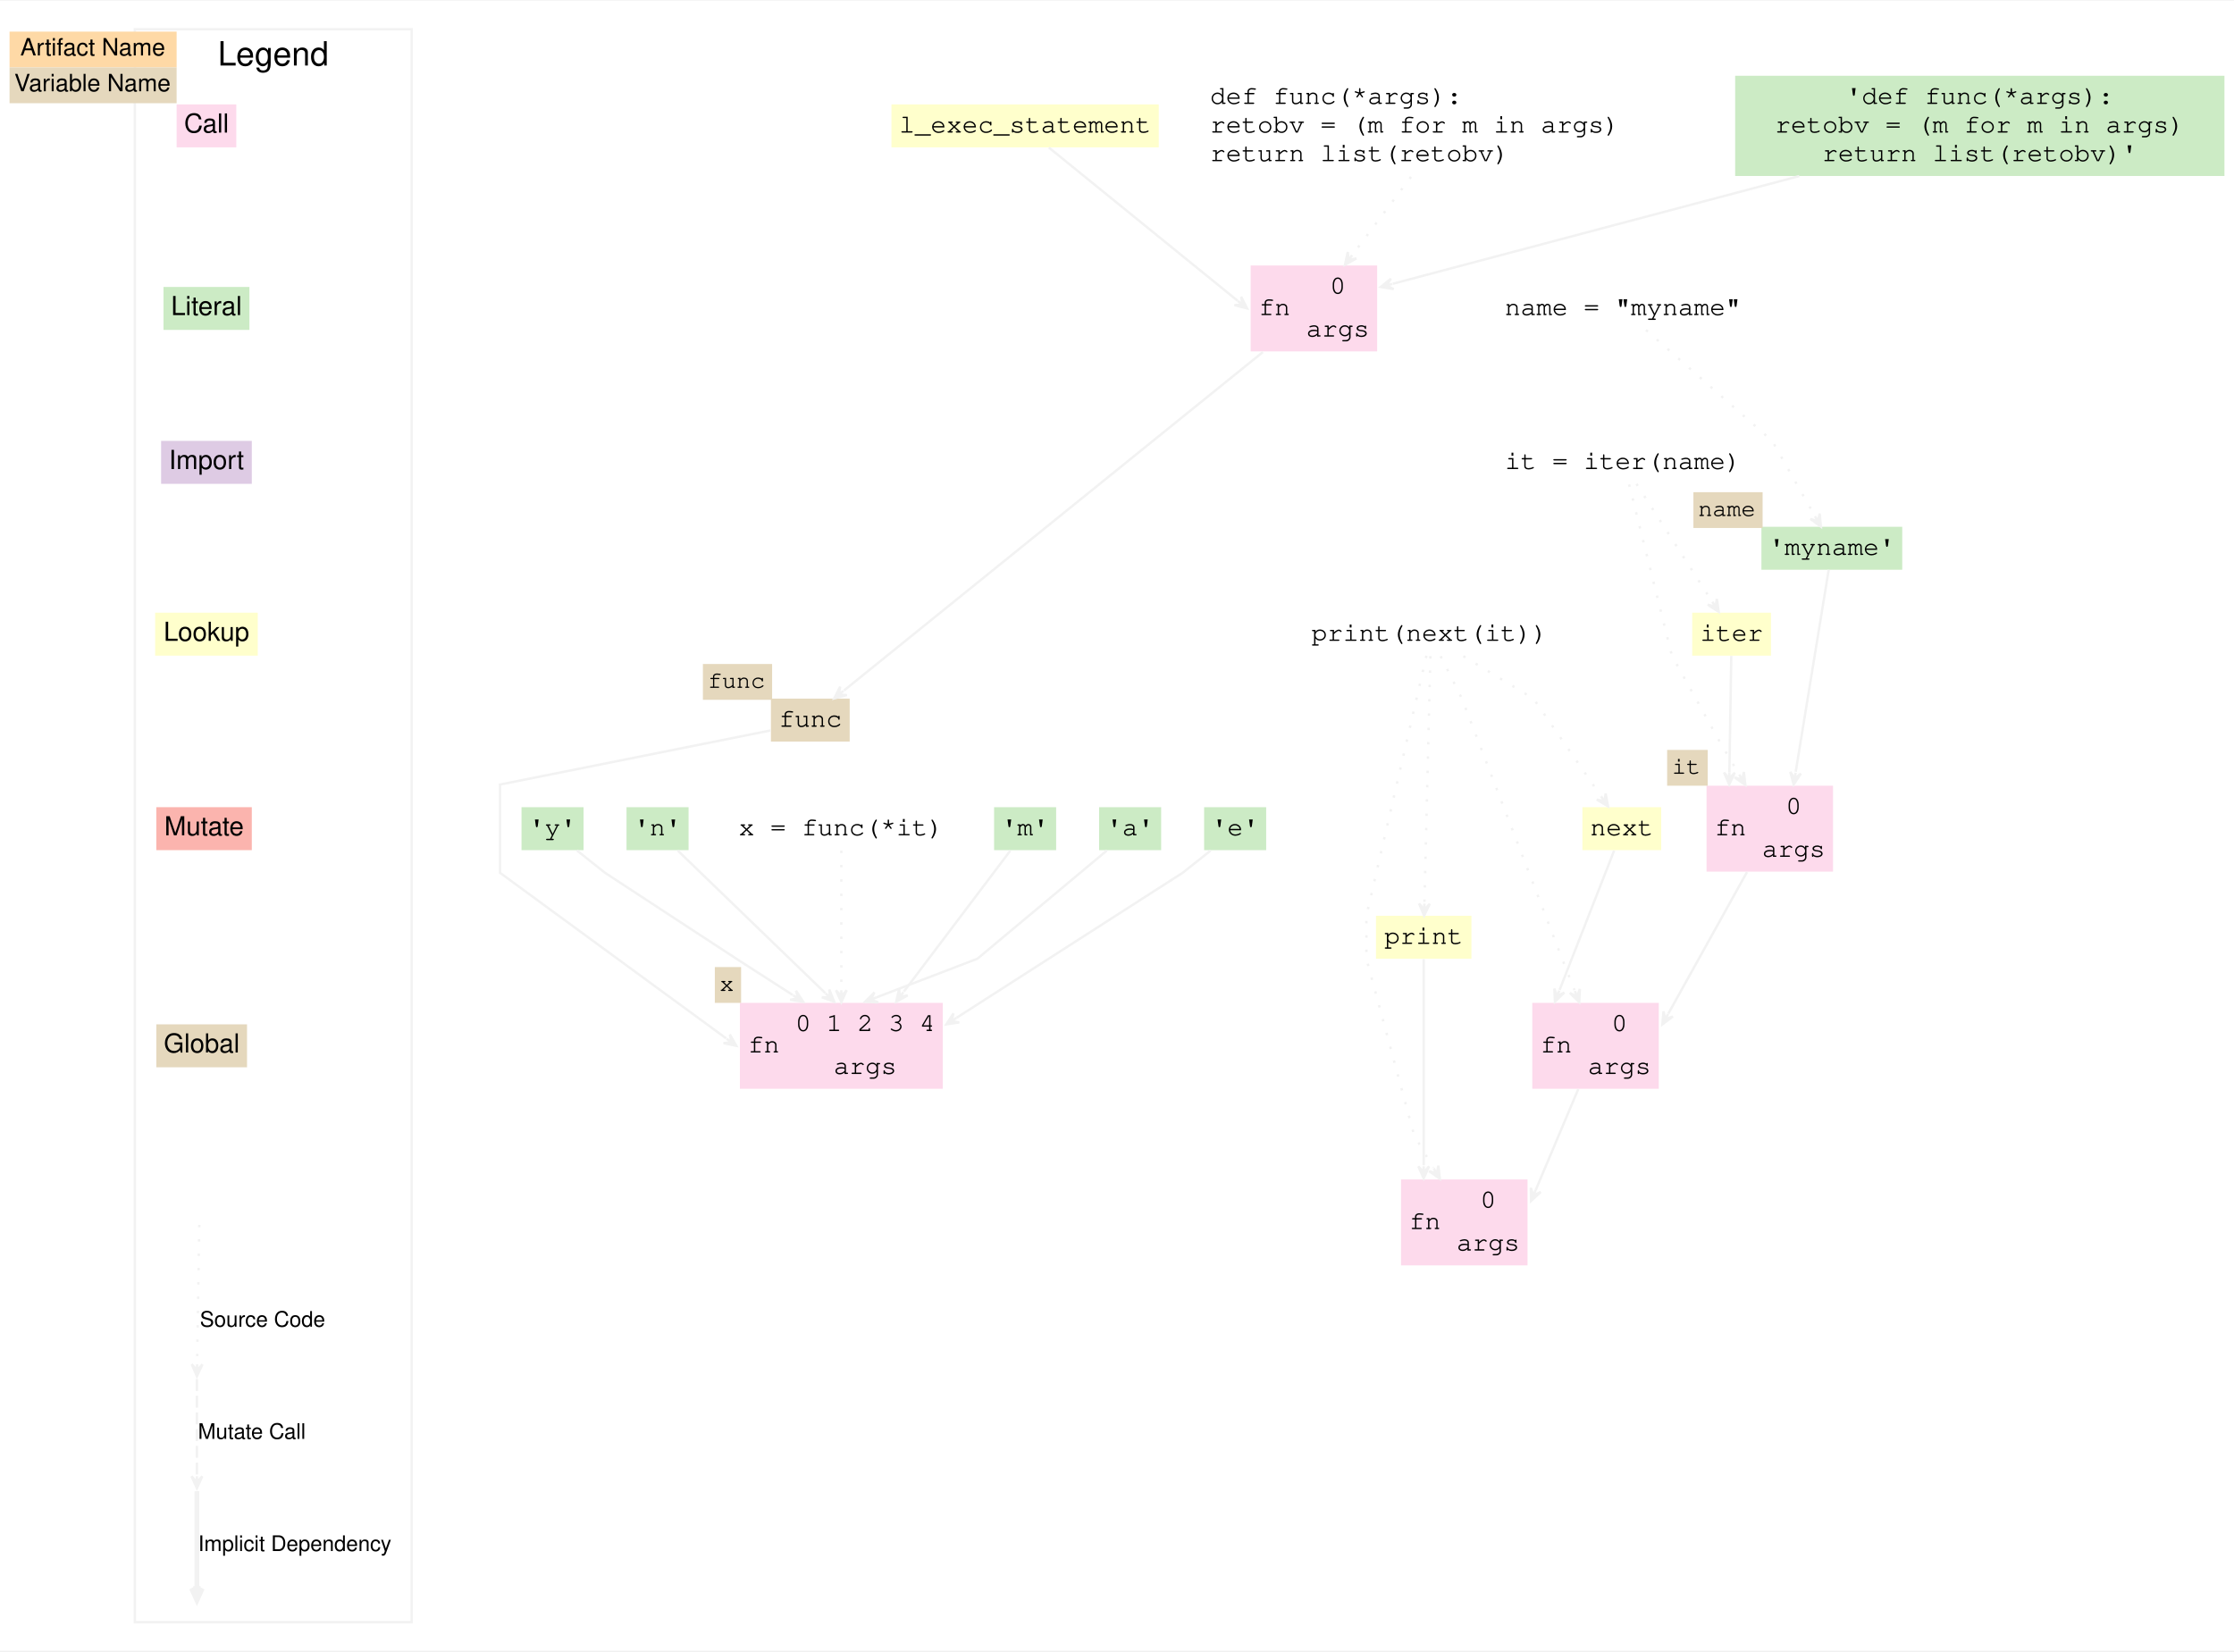
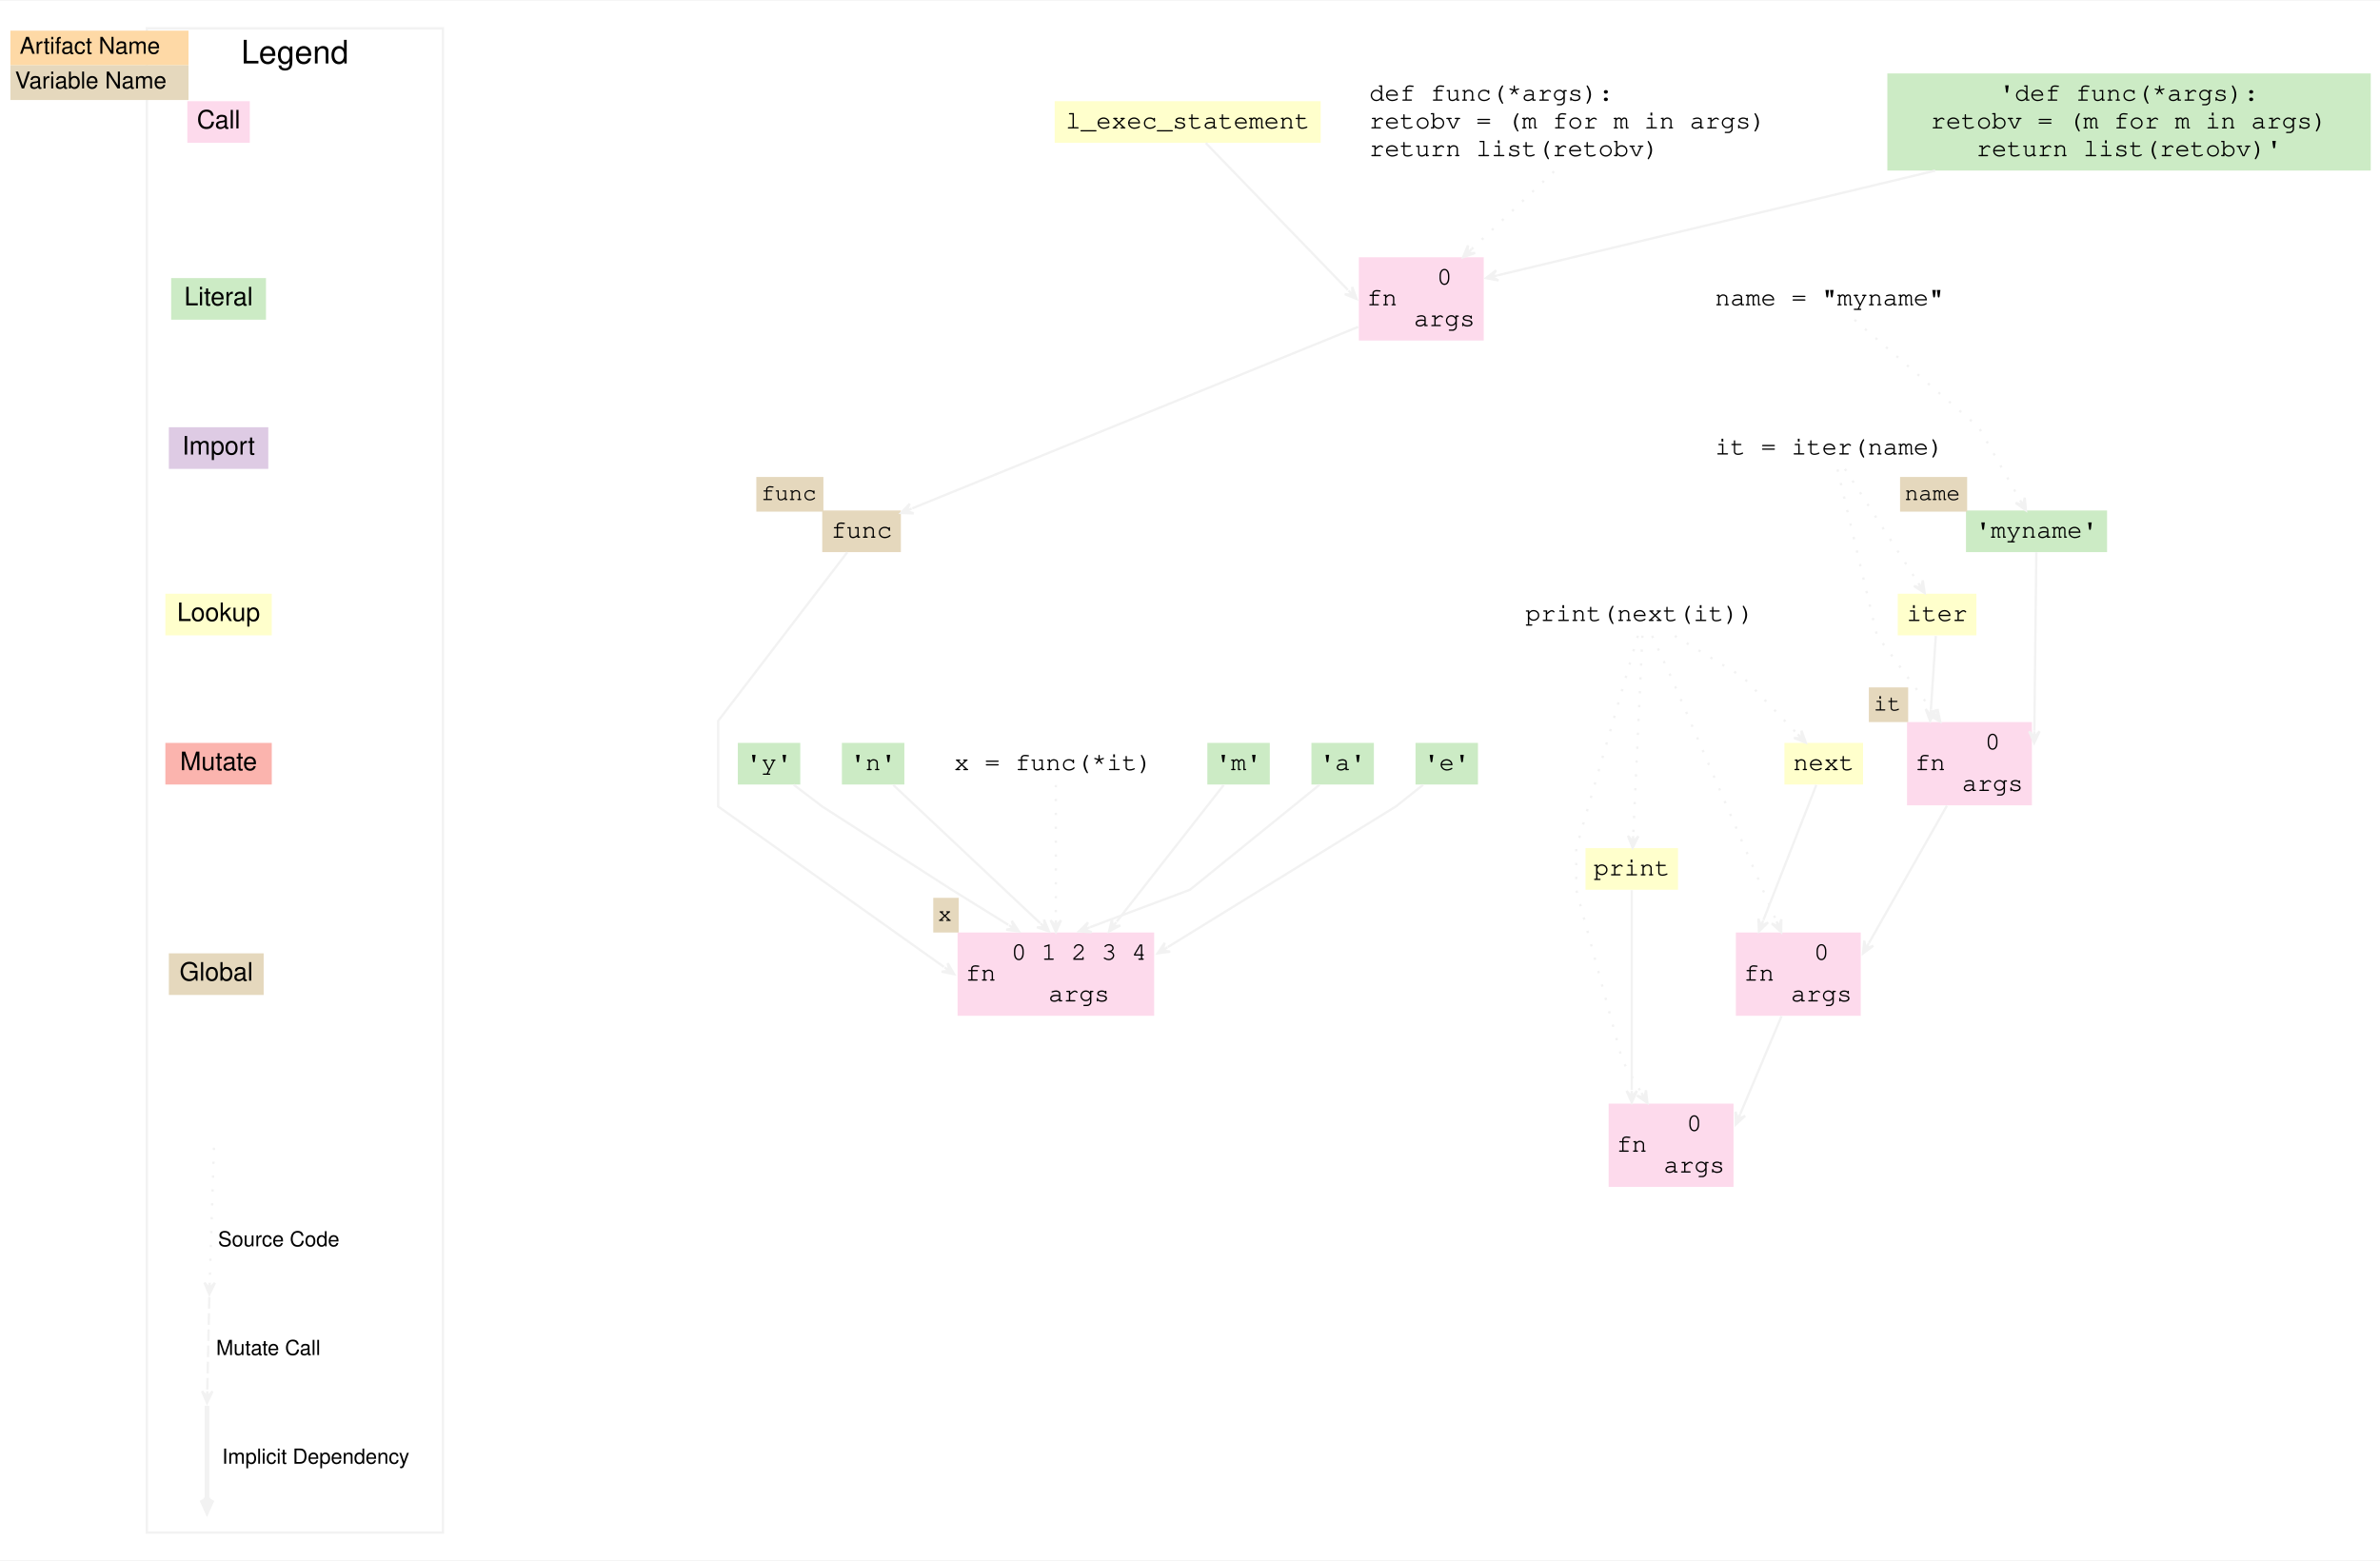
- <svg xmlns="http://www.w3.org/2000/svg" width="936pt" height="692pt" viewBox="0 0 936 691.5">
-   <g class="graph" transform="scale(1) translate(4 687.5)">
-     <polygon points="-4 4 -4 -687.5 932 -687.5 932 4" fill="#fff" stroke="transparent" />
+ <svg xmlns="http://www.w3.org/2000/svg" width="1029pt" height="675pt" viewBox="0 0 1029 674.5">
+   <g class="graph" transform="scale(1) translate(4 670.5)">
+     <polygon points="-4 4 -4 -670.5 1025 -670.5 1025 4" fill="#fff" stroke="transparent" />
    <g class="cluster">
-       <polygon points="52.5 -8 52.5 -675.5 168.5 -675.5 168.5 -8" fill="none" stroke="#f2f2f2" />
-       <text x="110.5" y="-660.3" font-family="Helvetica,sans-Serif" font-size="14" text-anchor="middle">Legend</text>
-     </g>
-     <g class="node">
-       <polygon points="70 -626 70 -644 95 -644 95 -626" fill="#fddaec" stroke="#f2f2f2" stroke-width="0" />
-       <text x="82.5" y="-632.2" fill="#000000" font-family="Helvetica,sans-Serif" font-size="11" text-anchor="middle">Call</text>
-       <polygon points="0 -659.5 0 -674.5 70 -674.5 70 -659.5" fill="#fed9a6" stroke="transparent" />
-       <text x="4.5" y="-664.5" fill="#000000" font-family="Helvetica,sans-Serif" font-size="10">Artifact Name</text>
-       <polygon points="0 -644.5 0 -659.5 70 -659.5 70 -644.5" fill="#e5d8bd" stroke="transparent" />
-       <text x="2" y="-649.5" fill="#000000" font-family="Helvetica,sans-Serif" font-size="10">Variable Name</text>
-       <polygon points="100.5 -567.5 64.5 -567.5 64.5 -549.5 100.5 -549.5" fill="#ccebc5" stroke="#f2f2f2" stroke-width="0" />
-       <text x="82.5" y="-555.7" fill="#000000" font-family="Helvetica,sans-Serif" font-size="11" text-anchor="middle">Literal</text>
-       <polygon points="101.5 -503 63.5 -503 63.5 -485 101.5 -485" fill="#decbe4" stroke="#f2f2f2" stroke-width="0" />
-       <text x="82.5" y="-491.2" fill="#000000" font-family="Helvetica,sans-Serif" font-size="11" text-anchor="middle">Import</text>
-       <polygon points="104 -431 61 -431 61 -413 104 -413" fill="#ffc" stroke="#f2f2f2" stroke-width="0" />
-       <text x="82.5" y="-419.2" fill="#000000" font-family="Helvetica,sans-Serif" font-size="11" text-anchor="middle">Lookup</text>
-       <polygon points="61.5 -331.5 61.5 -349.5 101.5 -349.5 101.5 -331.5" fill="#fbb4ae" stroke="#f2f2f2" stroke-width="0" />
-       <text x="81.5" y="-337.7" fill="#000000" font-family="Helvetica,sans-Serif" font-size="11" text-anchor="middle">Mutate</text>
-       <polygon points="99.5 -258.5 61.5 -258.5 61.5 -240.5 99.5 -240.5" fill="#e5d8bd" stroke="#f2f2f2" stroke-width="0" />
-       <text x="80.5" y="-246.7" fill="#000000" font-family="Helvetica,sans-Serif" font-size="11" text-anchor="middle">Global</text>
+       <polygon points="59.5 -8 59.5 -658.5 187.5 -658.5 187.5 -8" fill="none" stroke="#f2f2f2" />
+       <text x="123.5" y="-643.3" font-family="Helvetica,sans-Serif" font-size="14" text-anchor="middle">Legend</text>
+     </g>
+     <g class="node">
+       <polygon points="77 -609 77 -627 104 -627 104 -609" fill="#fddaec" stroke="#f2f2f2" stroke-width="0" />
+       <text x="90.5" y="-615.2" fill="#000000" font-family="Helvetica,sans-Serif" font-size="11" text-anchor="middle">Call</text>
+       <polygon points="0.5 -642.5 0.5 -657.5 77.5 -657.5 77.5 -642.5" fill="#fed9a6" stroke="transparent" />
+       <text x="4.5" y="-647.5" fill="#000000" font-family="Helvetica,sans-Serif" font-size="10">Artifact Name</text>
+       <polygon points="0.5 -627.5 0.5 -642.5 77.5 -642.5 77.5 -627.5" fill="#e5d8bd" stroke="transparent" />
+       <text x="2.5" y="-632.5" fill="#000000" font-family="Helvetica,sans-Serif" font-size="10">Variable Name</text>
+       <polygon points="111 -550.5 70 -550.5 70 -532.5 111 -532.5" fill="#ccebc5" stroke="#f2f2f2" stroke-width="0" />
+       <text x="90.5" y="-538.7" fill="#000000" font-family="Helvetica,sans-Serif" font-size="11" text-anchor="middle">Literal</text>
+       <polygon points="112 -486 69 -486 69 -468 112 -468" fill="#decbe4" stroke="#f2f2f2" stroke-width="0" />
+       <text x="90.5" y="-474.2" fill="#000000" font-family="Helvetica,sans-Serif" font-size="11" text-anchor="middle">Import</text>
+       <polygon points="113.5 -414 67.5 -414 67.5 -396 113.5 -396" fill="#ffc" stroke="#f2f2f2" stroke-width="0" />
+       <text x="90.5" y="-402.2" fill="#000000" font-family="Helvetica,sans-Serif" font-size="11" text-anchor="middle">Lookup</text>
+       <polygon points="67.5 -331.5 67.5 -349.5 113.5 -349.5 113.5 -331.5" fill="#fbb4ae" stroke="#f2f2f2" stroke-width="0" />
+       <text x="90.5" y="-337.7" fill="#000000" font-family="Helvetica,sans-Serif" font-size="11" text-anchor="middle">Mutate</text>
+       <polygon points="110 -258.5 69 -258.5 69 -240.5 110 -240.5" fill="#e5d8bd" stroke="#f2f2f2" stroke-width="0" />
+       <text x="89.5" y="-246.7" fill="#000000" font-family="Helvetica,sans-Serif" font-size="11" text-anchor="middle">Global</text>
    </g>
    <g class="edge">
-       <path d="m79.5-174.45c-0.03 1.58-0.69 43.52-0.92 58.33" fill="none" stroke="#f2f2f2" stroke-dasharray="1,5" />
-       <polygon points="78.5 -111.04 80.83 -116.01 78.54 -113.54 78.58 -116.04 78.58 -116.04 78.58 -116.04 78.54 -113.54 76.33 -116.08 78.5 -111.04" fill="#f2f2f2" stroke="#f2f2f2" />
-       <text x="106" y="-131.8" font-family="Helvetica,sans-Serif" font-size="9" text-anchor="middle">Source Code</text>
-       <path d="m78.5-109.87v40.47" fill="none" stroke="#f2f2f2" stroke-dasharray="5,2" />
-       <polygon points="78.5 -64.12 80.75 -69.12 78.5 -66.62 78.5 -69.12 78.5 -69.12 78.5 -69.12 78.5 -66.62 76.25 -69.12 78.5 -64.12" fill="#f2f2f2" stroke="#f2f2f2" />
-       <text x="101.5" y="-84.8" font-family="Helvetica,sans-Serif" font-size="9" text-anchor="middle">Mutate Call</text>
-       <path d="m78.5-62.87v40.47" fill="none" stroke="#f2f2f2" stroke-width="2" />
-       <polygon points="78.5 -17.12 80.75 -22.12 79 -19.62 79 -22.12 78.5 -22.12 78 -22.12 78 -19.62 76.25 -22.12 78.5 -17.12" fill="#f2f2f2" stroke="#f2f2f2" stroke-width="2" />
-       <text x="119.5" y="-37.8" font-family="Helvetica,sans-Serif" font-size="9" text-anchor="middle">Implicit Dependency</text>
-     </g>
-     <g class="node">
-       <polygon points="481.5 -644 369.5 -644 369.5 -626 481.5 -626" fill="#ffc" stroke="#f2f2f2" stroke-width="0" />
-       <text x="425.5" y="-632.2" fill="#000000" font-family="Courier,monospace" font-size="11" text-anchor="middle">l_exec_statement</text>
-       <polygon points="520 -540.5 520 -576.5 573 -576.5 573 -540.5" fill="#fddaec" stroke="#f2f2f2" stroke-width="0" />
-       <text x="530" y="-555.7" fill="#000000" font-family="Courier,monospace" font-size="11" text-anchor="middle">fn</text>
-       <polyline points="540 -540.5 540 -576.5" fill="none" stroke="#f2f2f2" stroke-width="0" />
-       <text x="556.5" y="-564.7" fill="#000000" font-family="Courier,monospace" font-size="11" text-anchor="middle">0</text>
-       <polyline points="540 -558.5 573 -558.5" fill="none" stroke="#f2f2f2" stroke-width="0" />
-       <text x="556.5" y="-546.7" fill="#000000" font-family="Courier,monospace" font-size="11" text-anchor="middle">args</text>
-     </g>
-     <g class="edge" stroke="#f2f2f2">
-       <path d="m435.45-625.92c20.25 16.43 65.45 53.13 79.08 64.2" fill="none" />
-       <polygon points="518.5 -558.5 516.04 -563.4 516.56 -560.08 514.62 -561.65 514.62 -561.65 514.62 -561.65 516.56 -560.08 513.2 -559.9 518.5 -558.5" fill="#f2f2f2" />
-     </g>
-     <g class="node">
-       <polygon points="928 -656 723 -656 723 -614 928 -614" fill="#ccebc5" stroke="#f2f2f2" stroke-width="0" />
+       <path d="m88.5-174.45c-0.05 1.58-1.37 43.52-1.84 58.33" fill="none" stroke="#f2f2f2" stroke-dasharray="1,5" />
+       <polygon points="86.5 -111.04 88.91 -115.97 86.58 -113.54 86.66 -116.04 86.66 -116.04 86.66 -116.04 86.58 -113.54 84.41 -116.11 86.5 -111.04" fill="#f2f2f2" stroke="#f2f2f2" />
+       <text x="116.5" y="-131.8" font-family="Helvetica,sans-Serif" font-size="9" text-anchor="middle">Source Code</text>
+       <path d="m86.5-109.87c-0.05 2.11-0.63 28.8-0.88 40.47" fill="none" stroke="#f2f2f2" stroke-dasharray="5,2" />
+       <polygon points="85.5 -64.12 87.86 -69.07 85.56 -66.62 85.61 -69.12 85.61 -69.12 85.61 -69.12 85.56 -66.62 83.36 -69.17 85.5 -64.12" fill="#f2f2f2" stroke="#f2f2f2" />
+       <text x="112" y="-84.8" font-family="Helvetica,sans-Serif" font-size="9" text-anchor="middle">Mutate Call</text>
+       <path d="m85.5-62.87v40.47" fill="none" stroke="#f2f2f2" stroke-width="2" />
+       <polygon points="85.5 -17.12 87.75 -22.12 86 -19.62 86 -22.12 85.5 -22.12 85 -22.12 85 -19.62 83.25 -22.12 85.5 -17.12" fill="#f2f2f2" stroke="#f2f2f2" stroke-width="2" />
+       <text x="132.5" y="-37.8" font-family="Helvetica,sans-Serif" font-size="9" text-anchor="middle">Implicit Dependency</text>
+     </g>
+     <g class="node">
+       <polygon points="567 -627 452 -627 452 -609 567 -609" fill="#ffc" stroke="#f2f2f2" stroke-width="0" />
+       <text x="509.5" y="-615.2" fill="#000000" font-family="Courier,monospace" font-size="11" text-anchor="middle">l_exec_statement</text>
+       <polygon points="583.5 -523.5 583.5 -559.5 637.5 -559.5 637.5 -523.5" fill="#fddaec" stroke="#f2f2f2" stroke-width="0" />
+       <text x="593.5" y="-538.7" fill="#000000" font-family="Courier,monospace" font-size="11" text-anchor="middle">fn</text>
+       <polyline points="603.5 -523.5 603.5 -559.5" fill="none" stroke="#f2f2f2" stroke-width="0" />
+       <text x="620.5" y="-547.7" fill="#000000" font-family="Courier,monospace" font-size="11" text-anchor="middle">0</text>
+       <polyline points="603.5 -541.5 637.5 -541.5" fill="none" stroke="#f2f2f2" stroke-width="0" />
+       <text x="620.5" y="-529.7" fill="#000000" font-family="Courier,monospace" font-size="11" text-anchor="middle">args</text>
+     </g>
+     <g class="edge" stroke="#f2f2f2">
+       <path d="m517.31-608.92c15.6 16.13 50.07 51.78 61.46 63.56" fill="none" />
+       <polygon points="582.5 -541.5 580.64 -546.66 580.76 -543.3 579.02 -545.09 579.02 -545.09 579.02 -545.09 580.76 -543.3 577.41 -543.53 582.5 -541.5" fill="#f2f2f2" />
+     </g>
+     <g class="node">
+       <polygon points="1021 -639 812 -639 812 -597 1021 -597" fill="#ccebc5" stroke="#f2f2f2" stroke-width="0" />
      <g fill="#000000" font-family="Courier,monospace" font-size="11" text-anchor="middle">
-         <text x="825.5" y="-644.2">'def func(*args):</text>
-         <text x="825.5" y="-632.2">retobv = (m for m in args)</text>
-         <text x="825.5" y="-620.2">return list(retobv)'</text>
+         <text x="916.5" y="-627.2">'def func(*args):</text>
+         <text x="916.5" y="-615.2">retobv = (m for m in args)</text>
+         <text x="916.5" y="-603.2">return list(retobv)'</text>
      </g>
    </g>
    <g class="edge" stroke="#f2f2f2">
-       <path d="m749.85-613.96c-64.09 16.98-148.89 39.45-170.28 45.12" fill="none" />
-       <polygon points="574.5 -567.5 579.91 -566.61 576.92 -568.14 579.33 -568.78 579.33 -568.78 579.33 -568.78 576.92 -568.14 578.76 -570.96 574.5 -567.5" fill="#f2f2f2" />
-     </g>
-     <g class="node">
-       <polygon points="352 -395 319 -395 319 -377 352 -377" fill="#e5d8bd" stroke="#f2f2f2" stroke-width="0" />
-       <text x="335.5" y="-383.2" fill="#000000" font-family="Courier,monospace" font-size="11" text-anchor="middle">func</text>
-       <polygon points="290.5 -394.5 290.5 -409.5 319.5 -409.5 319.5 -394.5" fill="#e5d8bd" stroke="transparent" />
-       <text x="292.5" y="-399.5" fill="#000000" font-family="Courier,monospace" font-size="10">func</text>
-       <polygon points="306 -231.5 306 -267.5 391 -267.5 391 -231.5" fill="#fddaec" stroke="#f2f2f2" stroke-width="0" />
-       <text x="316" y="-246.7" fill="#000000" font-family="Courier,monospace" font-size="11" text-anchor="middle">fn</text>
-       <polyline points="326 -231.5 326 -267.5" fill="none" stroke="#f2f2f2" stroke-width="0" />
-       <text x="332.5" y="-255.7" fill="#000000" font-family="Courier,monospace" font-size="11" text-anchor="middle">0</text>
-       <polyline points="339 -249.5 339 -267.5" fill="none" stroke="#f2f2f2" stroke-width="0" />
-       <text x="345.5" y="-255.7" fill="#000000" font-family="Courier,monospace" font-size="11" text-anchor="middle">1</text>
-       <polyline points="352 -249.5 352 -267.5" fill="none" stroke="#f2f2f2" stroke-width="0" />
-       <text x="358.5" y="-255.7" fill="#000000" font-family="Courier,monospace" font-size="11" text-anchor="middle">2</text>
-       <polyline points="365 -249.5 365 -267.5" fill="none" stroke="#f2f2f2" stroke-width="0" />
-       <text x="371.5" y="-255.7" fill="#000000" font-family="Courier,monospace" font-size="11" text-anchor="middle">3</text>
-       <polyline points="378 -249.5 378 -267.5" fill="none" stroke="#f2f2f2" stroke-width="0" />
-       <text x="384.5" y="-255.7" fill="#000000" font-family="Courier,monospace" font-size="11" text-anchor="middle">4</text>
-       <polyline points="326 -249.5 391 -249.5" fill="none" stroke="#f2f2f2" stroke-width="0" />
-       <text x="358.5" y="-237.7" fill="#000000" font-family="Courier,monospace" font-size="11" text-anchor="middle">args</text>
-       <polygon points="295.5 -267.5 295.5 -282.5 306.5 -282.5 306.5 -267.5" fill="#e5d8bd" stroke="transparent" />
-       <text x="297.5" y="-272.5" fill="#000000" font-family="Courier,monospace" font-size="10">x</text>
-     </g>
-     <g class="edge" stroke="#f2f2f2">
-       <path d="m318.77-381.65c-35.11 7.02-113.27 22.65-113.27 22.65v37s75.8 55.51 94.75 69.38" fill="none" />
-       <polygon points="304.5 -249.5 301.8 -254.27 302.48 -250.98 300.47 -252.45 300.47 -252.45 300.47 -252.45 302.48 -250.98 299.14 -250.64 304.5 -249.5" fill="#f2f2f2" />
-       <path d="m525.11-540.21c-43.09 34.82-139.3 112.56-175.49 141.8" fill="none" />
-       <polygon points="345.52 -395.09 350.82 -396.49 347.46 -396.66 349.4 -398.24 349.4 -398.24 349.4 -398.24 347.46 -396.66 347.99 -399.99 345.52 -395.09" fill="#f2f2f2" />
-     </g>
-     <g class="node">
-       <polygon points="793 -467 734 -467 734 -449 793 -449" fill="#ccebc5" stroke="#f2f2f2" stroke-width="0" />
-       <text x="763.5" y="-455.2" fill="#000000" font-family="Courier,monospace" font-size="11" text-anchor="middle">'myname'</text>
-       <polygon points="705.5 -466.5 705.5 -481.5 734.5 -481.5 734.5 -466.5" fill="#e5d8bd" stroke="transparent" />
-       <text x="707.5" y="-471.5" fill="#000000" font-family="Courier,monospace" font-size="10">name</text>
-       <polygon points="711 -322.5 711 -358.5 764 -358.5 764 -322.5" fill="#fddaec" stroke="#f2f2f2" stroke-width="0" />
-       <text x="721" y="-337.7" fill="#000000" font-family="Courier,monospace" font-size="11" text-anchor="middle">fn</text>
-       <polyline points="731 -322.5 731 -358.5" fill="none" stroke="#f2f2f2" stroke-width="0" />
-       <text x="747.5" y="-346.7" fill="#000000" font-family="Courier,monospace" font-size="11" text-anchor="middle">0</text>
-       <polyline points="731 -340.5 764 -340.5" fill="none" stroke="#f2f2f2" stroke-width="0" />
-       <text x="747.5" y="-328.7" fill="#000000" font-family="Courier,monospace" font-size="11" text-anchor="middle">args</text>
-       <polygon points="694.5 -358.5 694.5 -373.5 711.5 -373.5 711.5 -358.5" fill="#e5d8bd" stroke="transparent" />
-       <text x="696.5" y="-363.5" fill="#000000" font-family="Courier,monospace" font-size="10">it</text>
-     </g>
-     <g class="edge" stroke="#f2f2f2">
-       <path d="m762.19-448.98c-3.16 19.38-11.16 68.37-13.82 84.64" fill="none" />
-       <polygon points="747.5 -359 750.53 -363.57 747.9 -361.47 748.31 -363.93 748.31 -363.93 748.31 -363.93 747.9 -361.47 746.09 -364.3 747.5 -359" fill="#f2f2f2" />
-     </g>
-     <g class="node">
-       <polygon points="738 -431 705 -431 705 -413 738 -413" fill="#ffc" stroke="#f2f2f2" stroke-width="0" />
-       <text x="721.5" y="-419.2" fill="#000000" font-family="Courier,monospace" font-size="11" text-anchor="middle">iter</text>
-     </g>
-     <g class="edge" stroke="#f2f2f2">
-       <path d="m721.37-412.89c-0.21 12.99-0.62 38.13-0.79 48.85" fill="none" />
-       <polygon points="720.5 -359 722.83 -363.96 720.54 -361.5 720.58 -364 720.58 -364 720.58 -364 720.54 -361.5 718.33 -364.04 720.5 -359" fill="#f2f2f2" />
-     </g>
-     <g class="node">
-       <polygon points="638 -231.5 638 -267.5 691 -267.5 691 -231.5" fill="#fddaec" stroke="#f2f2f2" stroke-width="0" />
-       <text x="648" y="-246.7" fill="#000000" font-family="Courier,monospace" font-size="11" text-anchor="middle">fn</text>
-       <polyline points="658 -231.5 658 -267.5" fill="none" stroke="#f2f2f2" stroke-width="0" />
-       <text x="674.5" y="-255.7" fill="#000000" font-family="Courier,monospace" font-size="11" text-anchor="middle">0</text>
-       <polyline points="658 -249.5 691 -249.5" fill="none" stroke="#f2f2f2" stroke-width="0" />
-       <text x="674.5" y="-237.7" fill="#000000" font-family="Courier,monospace" font-size="11" text-anchor="middle">args</text>
-     </g>
-     <g class="edge" stroke="#f2f2f2">
-       <path d="m727.96-322.32c-10.53 18.95-26.79 48.22-32.97 59.34" fill="none" />
-       <polygon points="692.5 -258.5 696.9 -261.78 693.71 -260.69 694.93 -262.87 694.93 -262.87 694.93 -262.87 693.71 -260.69 692.96 -263.96 692.5 -258.5" fill="#f2f2f2" />
-     </g>
-     <g class="node">
-       <polygon points="692 -349.5 659 -349.5 659 -331.5 692 -331.5" fill="#ffc" stroke="#f2f2f2" stroke-width="0" />
-       <text x="675.5" y="-337.7" fill="#000000" font-family="Courier,monospace" font-size="11" text-anchor="middle">next</text>
-     </g>
-     <g class="edge" stroke="#f2f2f2">
-       <path d="m672.29-331.3c-5.86 14.97-18.12 46.28-22.86 58.38" fill="none" />
-       <polygon points="647.5 -268 651.42 -271.84 648.41 -270.33 649.32 -272.66 649.32 -272.66 649.32 -272.66 648.41 -270.33 647.23 -273.48 647.5 -268" fill="#f2f2f2" />
-     </g>
-     <g class="node">
-       <polygon points="583 -157.5 583 -193.5 636 -193.5 636 -157.5" fill="#fddaec" stroke="#f2f2f2" stroke-width="0" />
-       <text x="593" y="-172.7" fill="#000000" font-family="Courier,monospace" font-size="11" text-anchor="middle">fn</text>
-       <polyline points="603 -157.5 603 -193.5" fill="none" stroke="#f2f2f2" stroke-width="0" />
-       <text x="619.5" y="-181.7" fill="#000000" font-family="Courier,monospace" font-size="11" text-anchor="middle">0</text>
-       <polyline points="603 -175.5 636 -175.5" fill="none" stroke="#f2f2f2" stroke-width="0" />
-       <text x="619.5" y="-163.7" fill="#000000" font-family="Courier,monospace" font-size="11" text-anchor="middle">args</text>
-     </g>
-     <g class="edge" stroke="#f2f2f2">
-       <path d="m657.26-231.35c-5.99 14.22-14.11 33.46-17.8 42.2" fill="none" />
-       <polygon points="637.5 -184.5 641.52 -188.23 638.47 -186.8 639.44 -189.11 639.44 -189.11 639.44 -189.11 638.47 -186.8 637.37 -189.98 637.5 -184.5" fill="#f2f2f2" />
-     </g>
-     <g class="node">
-       <polygon points="612.5 -304 572.5 -304 572.5 -286 612.5 -286" fill="#ffc" stroke="#f2f2f2" stroke-width="0" />
-       <text x="592.5" y="-292.2" fill="#000000" font-family="Courier,monospace" font-size="11" text-anchor="middle">print</text>
-     </g>
-     <g class="edge" stroke="#f2f2f2">
-       <path d="m592.5-285.82v86.37" fill="none" />
-       <polygon points="592.5 -194 594.75 -199 592.5 -196.5 592.5 -199 592.5 -199 592.5 -199 592.5 -196.5 590.25 -199 592.5 -194" fill="#f2f2f2" />
-     </g>
-     <g class="node">
-       <polygon points="240.5 -349.5 214.5 -349.5 214.5 -331.5 240.5 -331.5" fill="#ccebc5" stroke="#f2f2f2" stroke-width="0" />
-       <text x="227.5" y="-337.7" fill="#000000" font-family="Courier,monospace" font-size="11" text-anchor="middle">'y'</text>
-     </g>
-     <g class="edge" stroke="#f2f2f2">
-       <path d="m237.73-331.36c5.74 4.57 11.77 9.36 11.77 9.36l55 36s15.75 10.12 23.62 15.19" fill="none" />
-       <polygon points="332.5 -268 329.51 -272.6 330.4 -269.35 328.29 -270.7 328.29 -270.7 328.29 -270.7 330.4 -269.35 327.08 -268.81 332.5 -268" fill="#f2f2f2" />
-     </g>
-     <g class="node">
-       <polygon points="284.5 -349.5 258.5 -349.5 258.5 -331.5 284.5 -331.5" fill="#ccebc5" stroke="#f2f2f2" stroke-width="0" />
-       <text x="271.5" y="-337.7" fill="#000000" font-family="Courier,monospace" font-size="11" text-anchor="middle">'n'</text>
-     </g>
-     <g class="edge" stroke="#f2f2f2">
-       <path d="m279.99-331.3c16.1 15.55 50.46 48.76 61.8 59.71" fill="none" />
-       <polygon points="345.5 -268 343.47 -273.09 343.7 -269.74 341.9 -271.47 341.9 -271.47 341.9 -271.47 343.7 -269.74 340.34 -269.86 345.5 -268" fill="#f2f2f2" />
-     </g>
-     <g class="node">
-       <polygon points="482.5 -349.5 456.5 -349.5 456.5 -331.5 482.5 -331.5" fill="#ccebc5" stroke="#f2f2f2" stroke-width="0" />
-       <text x="469.5" y="-337.7" fill="#000000" font-family="Courier,monospace" font-size="11" text-anchor="middle">'a'</text>
-     </g>
-     <g class="edge" stroke="#f2f2f2">
-       <path d="m459.78-331.37c-17.9 14.96-54.28 45.37-54.28 45.37s-30.43 11.66-42.32 16.21" fill="none" />
-       <polygon points="358.5 -268 363.97 -267.69 360.83 -268.89 363.17 -269.79 363.17 -269.79 363.17 -269.79 360.83 -268.89 362.36 -271.89 358.5 -268" fill="#f2f2f2" />
-     </g>
-     <g class="node">
-       <polygon points="438.5 -349.5 412.5 -349.5 412.5 -331.5 438.5 -331.5" fill="#ccebc5" stroke="#f2f2f2" stroke-width="0" />
-       <text x="425.5" y="-337.7" fill="#000000" font-family="Courier,monospace" font-size="11" text-anchor="middle">'m'</text>
-     </g>
-     <g class="edge" stroke="#f2f2f2">
-       <path d="m419.31-331.3c-11.53 15.26-35.89 47.51-44.61 59.07" fill="none" />
-       <polygon points="371.5 -268 376.31 -270.63 373.01 -269.99 374.51 -271.99 374.51 -271.99 374.51 -271.99 373.01 -269.99 372.72 -273.35 371.5 -268" fill="#f2f2f2" />
-     </g>
-     <g class="node">
-       <polygon points="526.5 -349.5 500.5 -349.5 500.5 -331.5 526.5 -331.5" fill="#ccebc5" stroke="#f2f2f2" stroke-width="0" />
-       <text x="513.5" y="-337.7" fill="#000000" font-family="Courier,monospace" font-size="11" text-anchor="middle">'e'</text>
-     </g>
-     <g class="edge" stroke="#f2f2f2">
-       <path d="m503.27-331.36c-5.74 4.57-11.77 9.36-11.77 9.36s-75.8 48.62-94.75 60.77" fill="none" />
-       <polygon points="392.5 -258.5 397.92 -259.31 394.6 -259.85 396.71 -261.2 396.71 -261.2 396.71 -261.2 394.6 -259.85 395.49 -263.09 392.5 -258.5" fill="#f2f2f2" />
-     </g>
-     <g class="node">
-       <polygon points="705 -656 500 -656 500 -614 705 -614" fill="none" stroke="#000" stroke-width="0" />
+       <path d="m832.71-596.96c-71.62 17.14-166.6 39.85-189.22 45.27" fill="none" />
+       <polygon points="638.5 -550.5 643.89 -549.48 640.93 -551.08 643.36 -551.66 643.36 -551.66 643.36 -551.66 640.93 -551.08 642.84 -553.85 638.5 -550.5" fill="#f2f2f2" />
+     </g>
+     <g class="node">
+       <polygon points="385.5 -450 351.5 -450 351.5 -432 385.5 -432" fill="#e5d8bd" stroke="#f2f2f2" stroke-width="0" />
+       <text x="368.5" y="-438.2" fill="#000000" font-family="Courier,monospace" font-size="11" text-anchor="middle">func</text>
+       <polygon points="323 -449.5 323 -464.5 352 -464.5 352 -449.5" fill="#e5d8bd" stroke="transparent" />
+       <text x="325" y="-454.5" fill="#000000" font-family="Courier,monospace" font-size="10">func</text>
+       <polygon points="410 -231.5 410 -267.5 495 -267.5 495 -231.5" fill="#fddaec" stroke="#f2f2f2" stroke-width="0" />
+       <text x="420" y="-246.7" fill="#000000" font-family="Courier,monospace" font-size="11" text-anchor="middle">fn</text>
+       <polyline points="430 -231.5 430 -267.5" fill="none" stroke="#f2f2f2" stroke-width="0" />
+       <text x="436.5" y="-255.7" fill="#000000" font-family="Courier,monospace" font-size="11" text-anchor="middle">0</text>
+       <polyline points="443 -249.5 443 -267.5" fill="none" stroke="#f2f2f2" stroke-width="0" />
+       <text x="449.5" y="-255.7" fill="#000000" font-family="Courier,monospace" font-size="11" text-anchor="middle">1</text>
+       <polyline points="456 -249.5 456 -267.5" fill="none" stroke="#f2f2f2" stroke-width="0" />
+       <text x="462.5" y="-255.7" fill="#000000" font-family="Courier,monospace" font-size="11" text-anchor="middle">2</text>
+       <polyline points="469 -249.5 469 -267.5" fill="none" stroke="#f2f2f2" stroke-width="0" />
+       <text x="475.5" y="-255.7" fill="#000000" font-family="Courier,monospace" font-size="11" text-anchor="middle">3</text>
+       <polyline points="482 -249.5 482 -267.5" fill="none" stroke="#f2f2f2" stroke-width="0" />
+       <text x="488.5" y="-255.7" fill="#000000" font-family="Courier,monospace" font-size="11" text-anchor="middle">4</text>
+       <polyline points="430 -249.5 495 -249.5" fill="none" stroke="#f2f2f2" stroke-width="0" />
+       <text x="462.5" y="-237.7" fill="#000000" font-family="Courier,monospace" font-size="11" text-anchor="middle">args</text>
+       <polygon points="399.5 -267.5 399.5 -282.5 410.5 -282.5 410.5 -267.5" fill="#e5d8bd" stroke="transparent" />
+       <text x="401.5" y="-272.5" fill="#000000" font-family="Courier,monospace" font-size="10">x</text>
+     </g>
+     <g class="edge" stroke="#f2f2f2">
+       <path d="m362.33-431.94c-15.68 20.49-55.83 72.94-55.83 72.94v37s78.09 55.51 97.62 69.38" fill="none" />
+       <polygon points="408.5 -249.5 405.73 -254.23 406.46 -250.95 404.42 -252.4 404.42 -252.4 404.42 -252.4 406.46 -250.95 403.12 -250.56 408.5 -249.5" fill="#f2f2f2" />
+       <path d="m583.21-529.39c-48.44 19.72-148.52 60.45-192.81 78.47" fill="none" />
+       <polygon points="385.54 -448.94 391.02 -448.74 387.85 -449.88 390.17 -450.82 390.17 -450.82 390.17 -450.82 387.85 -449.88 389.32 -452.9 385.54 -448.94" fill="#f2f2f2" />
+     </g>
+     <g class="node">
+       <polygon points="907 -450 846 -450 846 -432 907 -432" fill="#ccebc5" stroke="#f2f2f2" stroke-width="0" />
+       <text x="876.5" y="-438.2" fill="#000000" font-family="Courier,monospace" font-size="11" text-anchor="middle">'myname'</text>
+       <polygon points="817.5 -449.5 817.5 -464.5 846.5 -464.5 846.5 -449.5" fill="#e5d8bd" stroke="transparent" />
+       <text x="819.5" y="-454.5" fill="#000000" font-family="Courier,monospace" font-size="10">name</text>
+       <polygon points="820.5 -322.5 820.5 -358.5 874.5 -358.5 874.5 -322.5" fill="#fddaec" stroke="#f2f2f2" stroke-width="0" />
+       <text x="830.5" y="-337.7" fill="#000000" font-family="Courier,monospace" font-size="11" text-anchor="middle">fn</text>
+       <polyline points="840.5 -322.5 840.5 -358.5" fill="none" stroke="#f2f2f2" stroke-width="0" />
+       <text x="857.5" y="-346.7" fill="#000000" font-family="Courier,monospace" font-size="11" text-anchor="middle">0</text>
+       <polyline points="840.5 -340.5 874.5 -340.5" fill="none" stroke="#f2f2f2" stroke-width="0" />
+       <text x="857.5" y="-328.7" fill="#000000" font-family="Courier,monospace" font-size="11" text-anchor="middle">args</text>
+       <polygon points="804 -358.5 804 -373.5 821 -373.5 821 -358.5" fill="#e5d8bd" stroke="transparent" />
+       <text x="806" y="-363.5" fill="#000000" font-family="Courier,monospace" font-size="10">it</text>
+     </g>
+     <g class="edge" stroke="#f2f2f2">
+       <path d="m876.41-431.97c-0.2 18.17-0.68 62.02-0.85 77.2" fill="none" />
+       <polygon points="875.5 -349.5 877.81 -354.47 875.53 -352 875.56 -354.5 875.56 -354.5 875.56 -354.5 875.53 -352 873.31 -354.52 875.5 -349.5" fill="#f2f2f2" />
+     </g>
+     <g class="node">
+       <polygon points="850.5 -414 816.5 -414 816.5 -396 850.5 -396" fill="#ffc" stroke="#f2f2f2" stroke-width="0" />
+       <text x="833.5" y="-402.2" fill="#000000" font-family="Courier,monospace" font-size="11" text-anchor="middle">iter</text>
+     </g>
+     <g class="edge" stroke="#f2f2f2">
+       <path d="m832.95-395.75c-0.62 9.24-1.59 23.92-2.11 31.63" fill="none" />
+       <polygon points="830.5 -359 833.08 -363.84 830.67 -361.49 830.83 -363.99 830.83 -363.99 830.83 -363.99 830.67 -361.49 828.59 -364.14 830.5 -359" fill="#f2f2f2" />
+     </g>
+     <g class="node">
+       <polygon points="746.5 -231.5 746.5 -267.5 800.5 -267.5 800.5 -231.5" fill="#fddaec" stroke="#f2f2f2" stroke-width="0" />
+       <text x="756.5" y="-246.7" fill="#000000" font-family="Courier,monospace" font-size="11" text-anchor="middle">fn</text>
+       <polyline points="766.5 -231.5 766.5 -267.5" fill="none" stroke="#f2f2f2" stroke-width="0" />
+       <text x="783.5" y="-255.7" fill="#000000" font-family="Courier,monospace" font-size="11" text-anchor="middle">0</text>
+       <polyline points="766.5 -249.5 800.5 -249.5" fill="none" stroke="#f2f2f2" stroke-width="0" />
+       <text x="783.5" y="-237.7" fill="#000000" font-family="Courier,monospace" font-size="11" text-anchor="middle">args</text>
+     </g>
+     <g class="edge" stroke="#f2f2f2">
+       <path d="m837.74-322.32c-10.76 18.95-27.38 48.22-33.69 59.34" fill="none" />
+       <polygon points="801.5 -258.5 805.93 -261.74 802.73 -260.67 803.97 -262.85 803.97 -262.85 803.97 -262.85 802.73 -260.67 802.01 -263.96 801.5 -258.5" fill="#f2f2f2" />
+     </g>
+     <g class="node">
+       <polygon points="801.5 -349.5 767.5 -349.5 767.5 -331.5 801.5 -331.5" fill="#ffc" stroke="#f2f2f2" stroke-width="0" />
+       <text x="784.5" y="-337.7" fill="#000000" font-family="Courier,monospace" font-size="11" text-anchor="middle">next</text>
+     </g>
+     <g class="edge" stroke="#f2f2f2">
+       <path d="m781.29-331.3c-5.86 14.97-18.12 46.28-22.86 58.38" fill="none" />
+       <polygon points="756.5 -268 760.42 -271.84 757.41 -270.33 758.32 -272.66 758.32 -272.66 758.32 -272.66 757.41 -270.33 756.23 -273.48 756.5 -268" fill="#f2f2f2" />
+     </g>
+     <g class="node">
+       <polygon points="691.5 -157.5 691.5 -193.5 745.5 -193.5 745.5 -157.5" fill="#fddaec" stroke="#f2f2f2" stroke-width="0" />
+       <text x="701.5" y="-172.7" fill="#000000" font-family="Courier,monospace" font-size="11" text-anchor="middle">fn</text>
+       <polyline points="711.5 -157.5 711.5 -193.5" fill="none" stroke="#f2f2f2" stroke-width="0" />
+       <text x="728.5" y="-181.7" fill="#000000" font-family="Courier,monospace" font-size="11" text-anchor="middle">0</text>
+       <polyline points="711.5 -175.5 745.5 -175.5" fill="none" stroke="#f2f2f2" stroke-width="0" />
+       <text x="728.5" y="-163.7" fill="#000000" font-family="Courier,monospace" font-size="11" text-anchor="middle">args</text>
+     </g>
+     <g class="edge" stroke="#f2f2f2">
+       <path d="m766.26-231.35c-5.99 14.22-14.11 33.46-17.8 42.2" fill="none" />
+       <polygon points="746.5 -184.5 750.52 -188.23 747.47 -186.8 748.44 -189.11 748.44 -189.11 748.44 -189.11 747.47 -186.8 746.37 -189.98 746.5 -184.5" fill="#f2f2f2" />
+     </g>
+     <g class="node">
+       <polygon points="721.5 -304 681.5 -304 681.5 -286 721.5 -286" fill="#ffc" stroke="#f2f2f2" stroke-width="0" />
+       <text x="701.5" y="-292.2" fill="#000000" font-family="Courier,monospace" font-size="11" text-anchor="middle">print</text>
+     </g>
+     <g class="edge" stroke="#f2f2f2">
+       <path d="m701.5-285.82v86.37" fill="none" />
+       <polygon points="701.5 -194 703.75 -199 701.5 -196.5 701.5 -199 701.5 -199 701.5 -199 701.5 -196.5 699.25 -199 701.5 -194" fill="#f2f2f2" />
+     </g>
+     <g class="node">
+       <polygon points="342 -349.5 315 -349.5 315 -331.5 342 -331.5" fill="#ccebc5" stroke="#f2f2f2" stroke-width="0" />
+       <text x="328.5" y="-337.7" fill="#000000" font-family="Courier,monospace" font-size="11" text-anchor="middle">'y'</text>
+     </g>
+     <g class="edge" stroke="#f2f2f2">
+       <path d="m339.19-331.36c6.01 4.57 12.31 9.36 12.31 9.36l56 36s16.31 10.12 24.47 15.19" fill="none" />
+       <polygon points="436.5 -268 433.44 -272.55 434.38 -269.32 432.25 -270.64 432.25 -270.64 432.25 -270.64 434.38 -269.32 431.07 -268.73 436.5 -268" fill="#f2f2f2" />
+     </g>
+     <g class="node">
+       <polygon points="387 -349.5 360 -349.5 360 -331.5 387 -331.5" fill="#ccebc5" stroke="#f2f2f2" stroke-width="0" />
+       <text x="373.5" y="-337.7" fill="#000000" font-family="Courier,monospace" font-size="11" text-anchor="middle">'n'</text>
+     </g>
+     <g class="edge" stroke="#f2f2f2">
+       <path d="m382.22-331.3c16.53 15.55 51.82 48.76 63.47 59.71" fill="none" />
+       <polygon points="449.5 -268 447.4 -273.06 447.68 -269.71 445.86 -271.43 445.86 -271.43 445.86 -271.43 447.68 -269.71 444.32 -269.79 449.5 -268" fill="#f2f2f2" />
+     </g>
+     <g class="node">
+       <polygon points="590 -349.5 563 -349.5 563 -331.5 590 -331.5" fill="#ccebc5" stroke="#f2f2f2" stroke-width="0" />
+       <text x="576.5" y="-337.7" fill="#000000" font-family="Courier,monospace" font-size="11" text-anchor="middle">'a'</text>
+     </g>
+     <g class="edge" stroke="#f2f2f2">
+       <path d="m566.48-331.37c-18.47 14.96-55.98 45.37-55.98 45.37s-31.08 11.66-43.22 16.21" fill="none" />
+       <polygon points="462.5 -268 467.97 -267.65 464.84 -268.88 467.18 -269.76 467.18 -269.76 467.18 -269.76 464.84 -268.88 466.39 -271.86 462.5 -268" fill="#f2f2f2" />
+     </g>
+     <g class="node">
+       <polygon points="545 -349.5 518 -349.5 518 -331.5 545 -331.5" fill="#ccebc5" stroke="#f2f2f2" stroke-width="0" />
+       <text x="531.5" y="-337.7" fill="#000000" font-family="Courier,monospace" font-size="11" text-anchor="middle">'m'</text>
+     </g>
+     <g class="edge" stroke="#f2f2f2">
+       <path d="m525.08-331.3c-11.96 15.26-37.21 47.51-46.27 59.07" fill="none" />
+       <polygon points="475.5 -268 480.35 -270.55 477.04 -269.97 478.58 -271.94 478.58 -271.94 478.58 -271.94 477.04 -269.97 476.81 -273.32 475.5 -268" fill="#f2f2f2" />
+     </g>
+     <g class="node">
+       <polygon points="635 -349.5 608 -349.5 608 -331.5 635 -331.5" fill="#ccebc5" stroke="#f2f2f2" stroke-width="0" />
+       <text x="621.5" y="-337.7" fill="#000000" font-family="Courier,monospace" font-size="11" text-anchor="middle">'e'</text>
+     </g>
+     <g class="edge" stroke="#f2f2f2">
+       <path d="m611.27-331.36c-5.74 4.57-11.77 9.36-11.77 9.36s-78.86 48.62-98.57 60.77" fill="none" />
+       <polygon points="496.5 -258.5 501.94 -259.21 498.63 -259.81 500.76 -261.12 500.76 -261.12 500.76 -261.12 498.63 -259.81 499.58 -263.04 496.5 -258.5" fill="#f2f2f2" />
+     </g>
+     <g class="node">
+       <polygon points="794 -639 585 -639 585 -597 794 -597" fill="none" stroke="#000" stroke-width="0" />
      <g fill="#000000" font-family="Courier,monospace" font-size="11">
-         <text x="503" y="-644.2">def func(*args):</text>
-         <text x="503" y="-632.2">retobv = (m for m in args)</text>
-         <text x="503" y="-620.2">return list(retobv)</text>
+         <text x="588" y="-627.2">def func(*args):</text>
+         <text x="588" y="-615.2">retobv = (m for m in args)</text>
+         <text x="588" y="-603.2">return list(retobv)</text>
      </g>
    </g>
    <g class="edge" stroke="#f2f2f2">
-       <path d="m587.2-613.64c-7.6 10.1-16.77 22.31-24.49 32.57" fill="none" stroke-dasharray="1,5" />
-       <polygon points="559.51 -576.8 564.31 -579.45 561.01 -578.8 562.51 -580.8 562.51 -580.8 562.51 -580.8 561.01 -578.8 560.71 -582.15 559.51 -576.8" fill="#f2f2f2" />
-     </g>
-     <g class="node">
-       <polygon points="729.5 -567.5 623.5 -567.5 623.5 -549.5 729.5 -549.5" fill="none" stroke="#000" stroke-width="0" />
-       <text x="626.5" y="-555.7" fill="#000000" font-family="Courier,monospace" font-size="11">name = "myname"</text>
-     </g>
-     <g class="edge" stroke="#f2f2f2">
-       <path d="m685.65-549.46c17.24 15.16 52.85 46.46 52.85 46.46s10.47 18.42 17.86 31.43" fill="none" stroke-dasharray="1,5" />
-       <polygon points="758.91 -467.07 758.4 -472.53 757.68 -469.24 756.44 -471.42 756.44 -471.42 756.44 -471.42 757.68 -469.24 754.49 -470.31 758.91 -467.07" fill="#f2f2f2" />
-     </g>
-     <g class="node">
-       <polygon points="729.5 -503 623.5 -503 623.5 -485 729.5 -485" fill="none" stroke="#000" stroke-width="0" />
-       <text x="626.5" y="-491.2" fill="#000000" font-family="Courier,monospace" font-size="11">it = iter(name)</text>
-     </g>
-     <g class="edge" stroke="#f2f2f2">
-       <path d="m681.66-484.97c7.72 12 22.34 34.74 31.56 49.09" fill="none" stroke-dasharray="1,5" />
-       <polygon points="716.12 -431.37 715.31 -436.79 714.77 -433.47 713.42 -435.58 713.42 -435.58 713.42 -435.58 714.77 -433.47 711.52 -434.36 716.12 -431.37" fill="#f2f2f2" />
-       <path d="m678.57-484.74c5.1 20.44 17.93 71.74 17.93 71.74l20 36s3.71 6.28 8.02 13.55" fill="none" stroke-dasharray="1,5" />
-       <polygon points="727.25 -358.83 726.64 -364.28 725.97 -360.99 724.7 -363.14 724.7 -363.14 724.7 -363.14 725.97 -360.99 722.76 -361.99 727.25 -358.83" fill="#f2f2f2" />
-     </g>
-     <g class="node">
-       <polygon points="648.5 -431 542.5 -431 542.5 -413 648.5 -413" fill="none" stroke="#000" stroke-width="0" />
-       <text x="545.5" y="-419.2" fill="#000000" font-family="Courier,monospace" font-size="11">print(next(it))</text>
-     </g>
-     <g class="edge" stroke="#f2f2f2">
-       <path d="m609.11-412.77c12.59 7.61 29.39 17.77 29.39 17.77s17.39 25.14 28.33 40.96" fill="none" stroke-dasharray="1,5" />
-       <polygon points="669.72 -349.86 668.73 -355.25 668.3 -351.92 666.87 -353.97 666.87 -353.97 666.87 -353.97 668.3 -351.92 665.02 -352.69 669.72 -349.86" fill="#f2f2f2" />
-       <path d="m599.61-412.77c3.81 7.61 8.89 17.77 8.89 17.77l42 109s2.38 6.04 5.18 13.14" fill="none" stroke-dasharray="1,5" />
-       <polygon points="657.66 -267.83 657.92 -273.31 656.75 -270.16 655.83 -272.49 655.83 -272.49 655.83 -272.49 656.75 -270.16 653.74 -271.66 657.66 -267.83" fill="#f2f2f2" />
-       <path d="m595.3-412.8c-0.51 21.2-1.87 77.94-2.49 103.72" fill="none" stroke-dasharray="1,5" />
-       <polygon points="592.69 -304.07 595.06 -309.01 592.75 -306.57 592.81 -309.07 592.81 -309.07 592.81 -309.07 592.75 -306.57 590.56 -309.12 592.69 -304.07" fill="#f2f2f2" />
-       <path d="m593.64-412.96c-6.1 26.44-25.14 108.96-25.14 108.96v18l20 74s3.71 6.28 8.02 13.55" fill="none" stroke-dasharray="1,5" />
-       <polygon points="599.25 -193.83 598.64 -199.28 597.97 -195.99 596.7 -198.14 596.7 -198.14 596.7 -198.14 597.97 -195.99 594.76 -196.99 599.25 -193.83" fill="#f2f2f2" />
-     </g>
-     <g class="node">
-       <polygon points="394.5 -349.5 302.5 -349.5 302.5 -331.5 394.5 -331.5" fill="none" stroke="#000" stroke-width="0" />
-       <text x="305.5" y="-337.7" fill="#000000" font-family="Courier,monospace" font-size="11">x = func(*it)</text>
-     </g>
-     <g class="edge" stroke="#f2f2f2">
-       <path d="m348.5-331.29v58.34" fill="none" stroke-dasharray="1,5" />
-       <polygon points="348.5 -267.79 350.75 -272.79 348.5 -270.29 348.5 -272.79 348.5 -272.79 348.5 -272.79 348.5 -270.29 346.25 -272.79 348.5 -267.79" fill="#f2f2f2" />
+       <path d="m667.91-596.64c-11.08 10.45-24.55 23.15-35.65 33.62" fill="none" stroke-dasharray="1,5" />
+       <polygon points="628.59 -559.56 633.77 -561.35 630.41 -561.27 632.22 -562.99 632.22 -562.99 632.22 -562.99 630.41 -561.27 630.68 -564.62 628.59 -559.56" fill="#f2f2f2" />
+     </g>
+     <g class="node">
+       <polygon points="842.5 -550.5 734.5 -550.5 734.5 -532.5 842.5 -532.5" fill="none" stroke="#000" stroke-width="0" />
+       <text x="737.5" y="-538.7" fill="#000000" font-family="Courier,monospace" font-size="11">name = "myname"</text>
+     </g>
+     <g class="edge" stroke="#f2f2f2">
+       <path d="m797.8-532.46c17.52 15.16 53.7 46.46 53.7 46.46s10.47 18.42 17.86 31.43" fill="none" stroke-dasharray="1,5" />
+       <polygon points="871.91 -450.07 871.4 -455.53 870.68 -452.24 869.44 -454.42 869.44 -454.42 869.44 -454.42 870.68 -452.24 867.49 -453.31 871.91 -450.07" fill="#f2f2f2" />
+     </g>
+     <g class="node">
+       <polygon points="842.5 -486 734.5 -486 734.5 -468 842.5 -468" fill="none" stroke="#000" stroke-width="0" />
+       <text x="737.5" y="-474.2" fill="#000000" font-family="Courier,monospace" font-size="11">it = iter(name)</text>
+     </g>
+     <g class="edge" stroke="#f2f2f2">
+       <path d="m793.66-467.97c7.72 12 22.34 34.74 31.56 49.09" fill="none" stroke-dasharray="1,5" />
+       <polygon points="828.12 -414.37 827.31 -419.79 826.77 -416.47 825.42 -418.58 825.42 -418.58 825.42 -418.58 826.77 -416.47 823.52 -417.36 828.12 -414.37" fill="#f2f2f2" />
+       <path d="m790.46-467.74c4.86 20.44 17.04 71.74 17.04 71.74s13.05 17.79 24.25 33.04" fill="none" stroke-dasharray="1,5" />
+       <polygon points="834.84 -358.74 833.7 -364.11 833.36 -360.76 831.89 -362.78 831.89 -362.78 831.89 -362.78 833.36 -360.76 830.07 -361.44 834.84 -358.74" fill="#f2f2f2" />
+     </g>
+     <g class="node">
+       <polygon points="760.5 -414 652.5 -414 652.5 -396 760.5 -396" fill="none" stroke="#000" stroke-width="0" />
+       <text x="655.5" y="-402.2" fill="#000000" font-family="Courier,monospace" font-size="11">print(next(it))</text>
+     </g>
+     <g class="edge" stroke="#f2f2f2">
+       <path d="m720.11-395.77c12.59 7.61 29.39 17.77 29.39 17.77s13.42 14 23.64 24.66" fill="none" stroke-dasharray="1,5" />
+       <polygon points="776.73 -349.6 774.9 -354.77 775 -351.41 773.27 -353.21 773.27 -353.21 773.27 -353.21 775 -351.41 771.65 -351.65 776.73 -349.6" fill="#f2f2f2" />
+       <path d="m710.3-395.77c3.51 7.61 8.2 17.77 8.2 17.77s29.83 69.15 45.55 105.6" fill="none" stroke-dasharray="1,5" />
+       <polygon points="766.08 -267.7 766.17 -273.18 765.09 -269.99 764.1 -272.29 764.1 -272.29 764.1 -272.29 765.09 -269.99 762.04 -271.4 766.08 -267.7" fill="#f2f2f2" />
+       <path d="m706.12-395.88c-0.85 18.45-2.94 63.69-4 86.41" fill="none" stroke-dasharray="1,5" />
+       <polygon points="701.88 -304.21 704.36 -309.1 702 -306.71 702.11 -309.21 702.11 -309.21 702.11 -309.21 702 -306.71 699.86 -309.31 701.88 -304.21" fill="#f2f2f2" />
+       <path d="m704.13-395.82c-6.93 23.89-26.63 91.82-26.63 91.82v18l20 74s3.71 6.28 8.02 13.55" fill="none" stroke-dasharray="1,5" />
+       <polygon points="708.25 -193.83 707.64 -199.28 706.97 -195.99 705.7 -198.14 705.7 -198.14 705.7 -198.14 706.97 -195.99 703.76 -196.99 708.25 -193.83" fill="#f2f2f2" />
+     </g>
+     <g class="node">
+       <polygon points="499.5 -349.5 405.5 -349.5 405.5 -331.5 499.5 -331.5" fill="none" stroke="#000" stroke-width="0" />
+       <text x="408.5" y="-337.7" fill="#000000" font-family="Courier,monospace" font-size="11">x = func(*it)</text>
+     </g>
+     <g class="edge" stroke="#f2f2f2">
+       <path d="m452.5-331.29v58.34" fill="none" stroke-dasharray="1,5" />
+       <polygon points="452.5 -267.79 454.75 -272.79 452.5 -270.29 452.5 -272.79 452.5 -272.79 452.5 -272.79 452.5 -270.29 450.25 -272.79 452.5 -267.79" fill="#f2f2f2" />
    </g>
  </g>
</svg>
